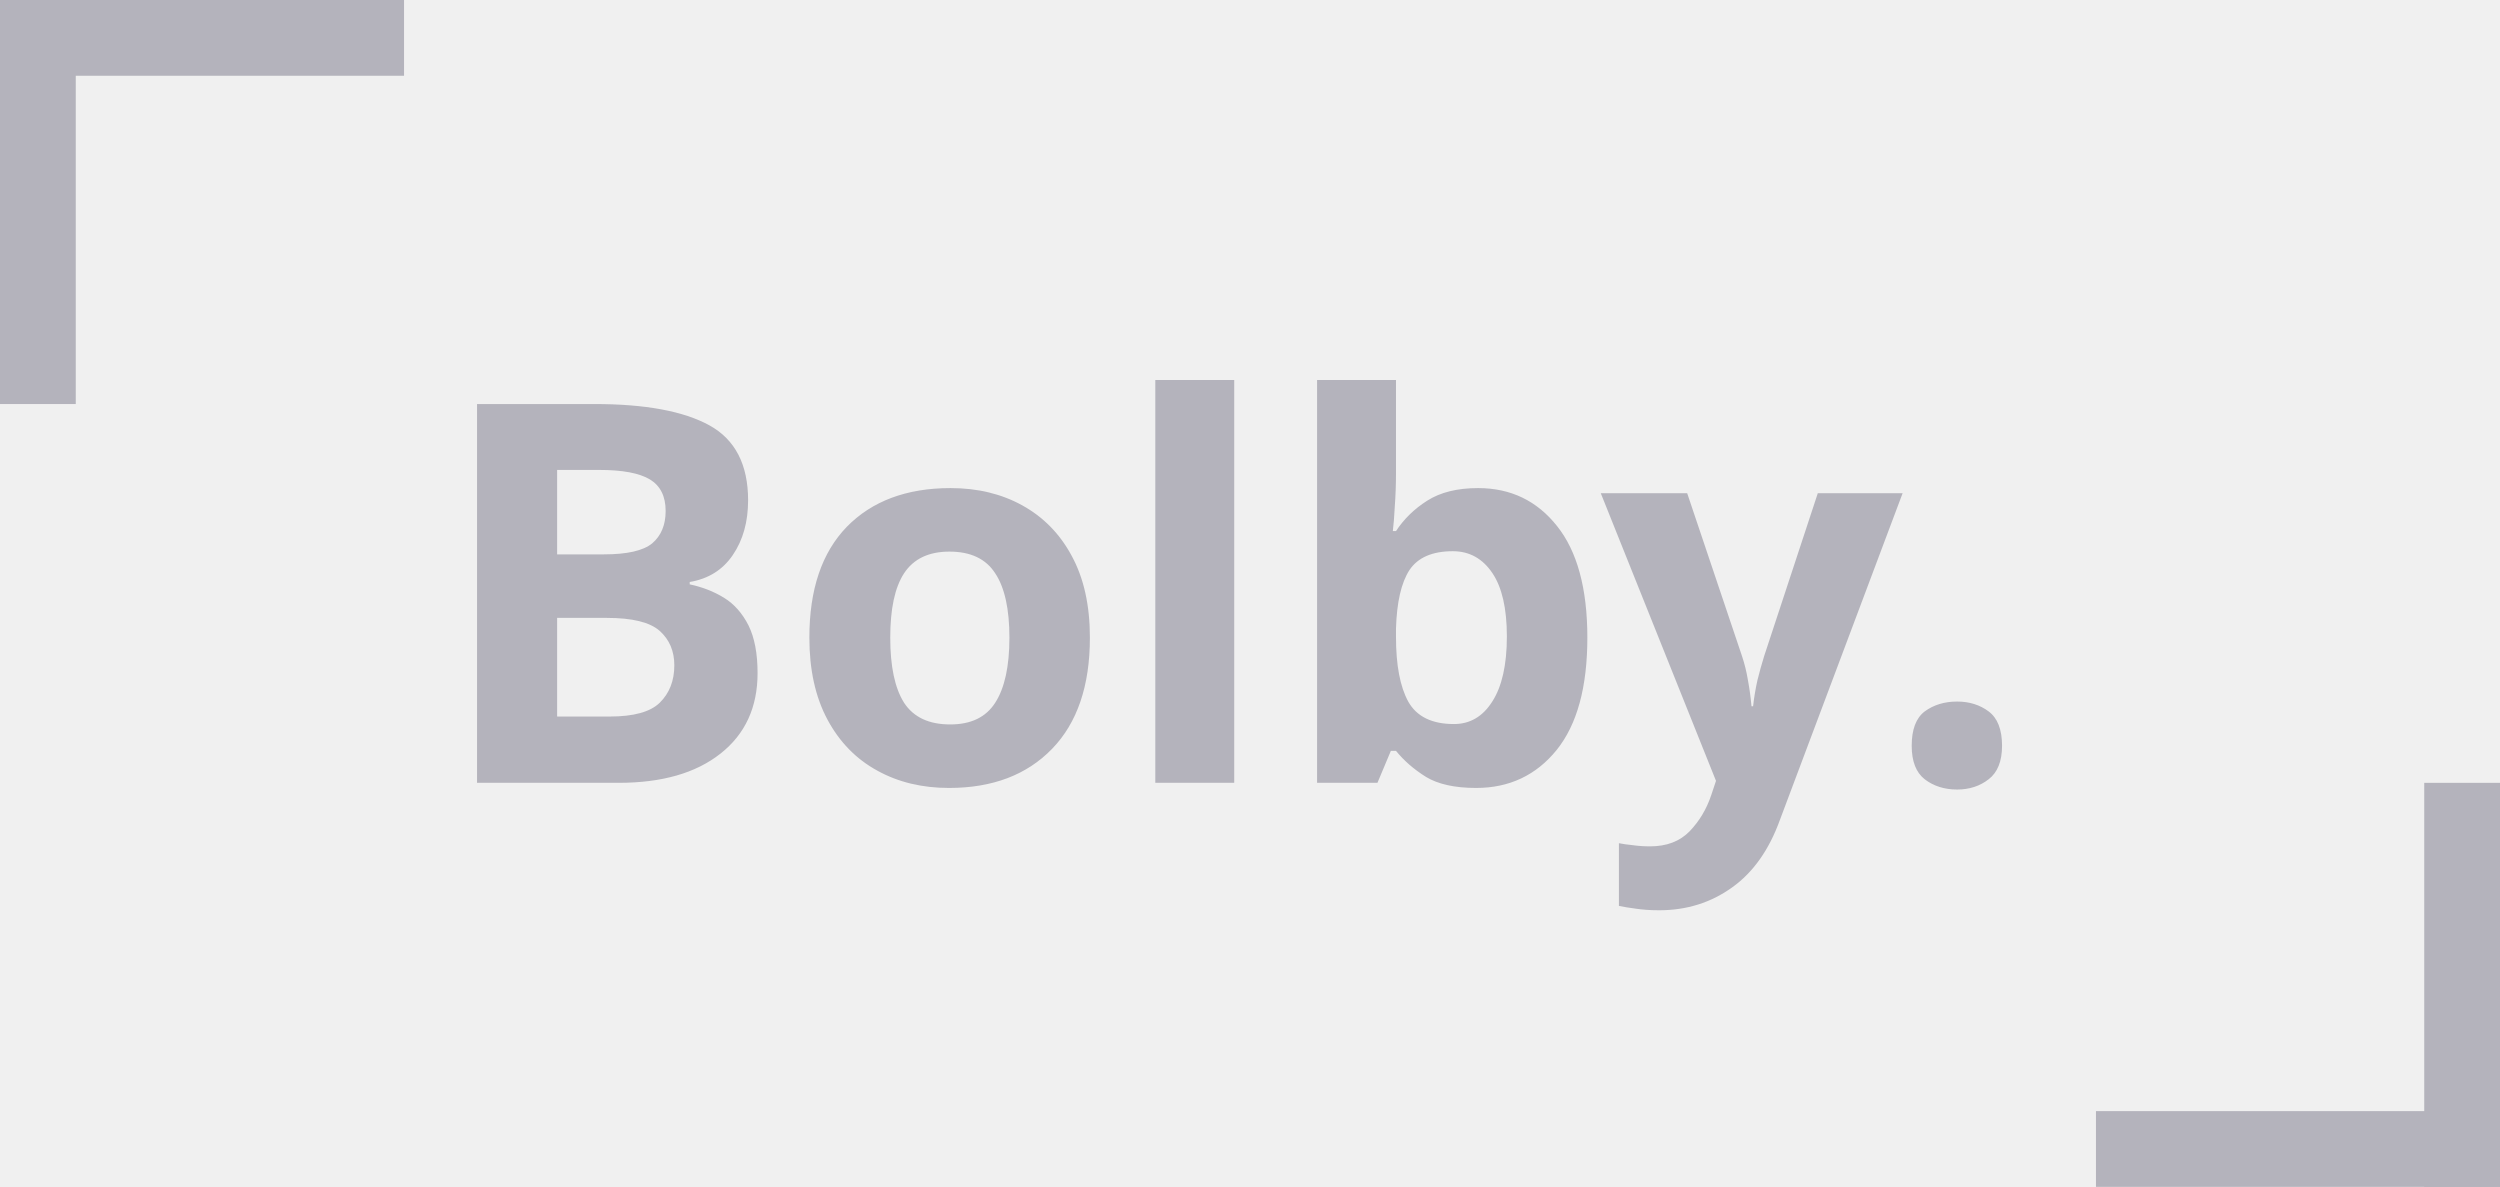
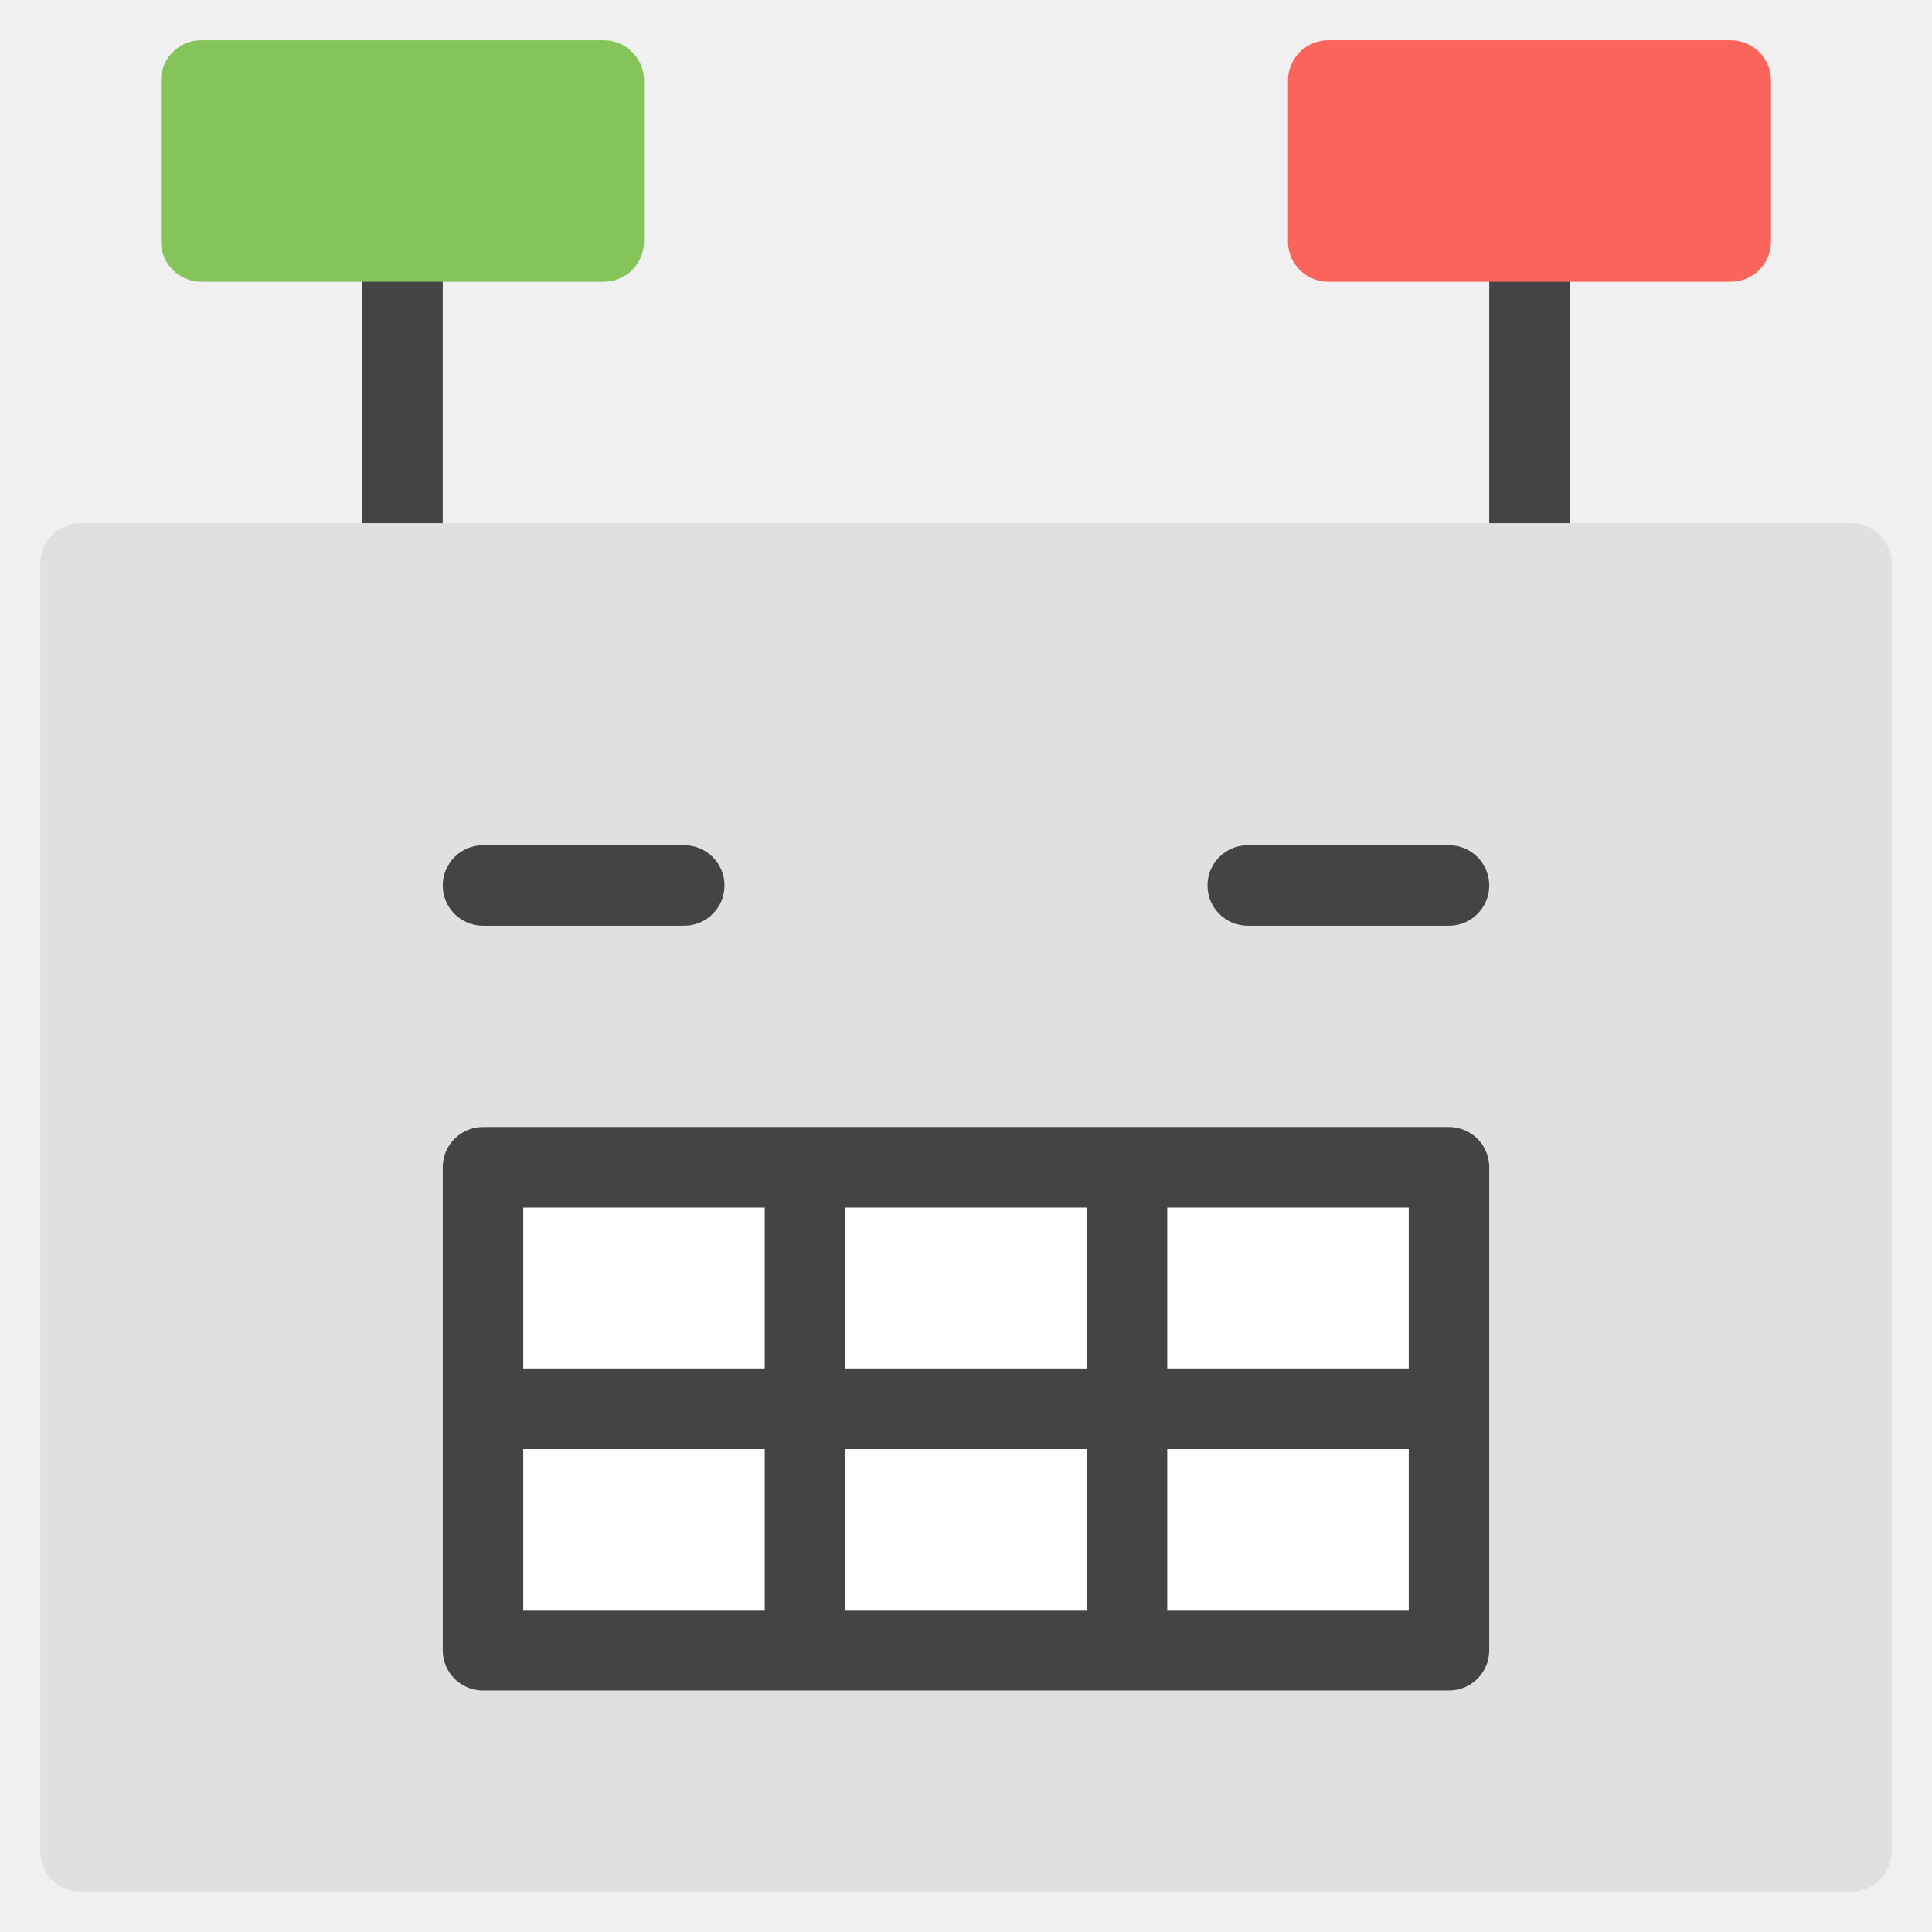
- <svg xmlns="http://www.w3.org/2000/svg" width="99px" height="47px" viewBox="0 0 99 47" version="1.1">
-   <g id="Personal-1-mixed" stroke="none" stroke-width="1" fill="none" fill-rule="evenodd" opacity="0.3">
-     <g transform="translate(-943, -5038)" fill="#282642" id="clients">
-       <g transform="translate(350, 4446)">
-         <g id="Group-5" transform="translate(59, 487)">
-           <g id="client-7" transform="translate(534, 105)">
-             <text id="Bolby." font-family="Poppins-Bold, Poppins" font-size="21" font-weight="bold">
-               <tspan x="17" y="31">Bolby.</tspan>
-             </text>
-             <rect id="Rectangle" x="0" y="0" width="16" height="3" />
-             <rect id="Rectangle-Copy-24" x="0" y="0" width="3" height="16" />
-             <rect id="Rectangle-Copy-23" x="83" y="44" width="16" height="3" />
-             <rect id="Rectangle-Copy-25" x="96" y="31" width="3" height="16" />
-           </g>
-         </g>
-       </g>
-     </g>
-   </g>
+ <svg xmlns="http://www.w3.org/2000/svg" width="800px" height="800px" viewBox="0 0 1024 1024" class="icon" version="1.1">
+   <path d="M213.333 320a21.333 21.333 0 0 1-21.333-21.333V128a21.333 21.333 0 1 1 42.667 0v170.667a21.333 21.333 0 0 1-21.333 21.333zM810.667 320a21.333 21.333 0 0 1-21.333-21.333V128a21.333 21.333 0 1 1 42.667 0v170.667a21.333 21.333 0 0 1-21.333 21.333z" fill="#444444" />
+   <path d="M981.333 1002.667H42.667a21.333 21.333 0 0 1-21.333-21.333V298.667a21.333 21.333 0 0 1 21.333-21.333h938.667a21.333 21.333 0 0 1 21.333 21.333v682.667a21.333 21.333 0 0 1-21.333 21.333z" fill="#E0E0E0" />
+   <path d="M320 149.333H106.667a21.333 21.333 0 0 1-21.333-21.333V42.667a21.333 21.333 0 0 1 21.333-21.333h213.333a21.333 21.333 0 0 1 21.333 21.333v85.333a21.333 21.333 0 0 1-21.333 21.333z" fill="#84C459" />
+   <path d="M917.333 149.333H704a21.333 21.333 0 0 1-21.333-21.333V42.667a21.333 21.333 0 0 1 21.333-21.333h213.333a21.333 21.333 0 0 1 21.333 21.333v85.333a21.333 21.333 0 0 1-21.333 21.333z" fill="#FA645A" />
+   <path d="M362.667 490.667h-106.667a21.333 21.333 0 1 1 0-42.667h106.667a21.333 21.333 0 1 1 0 42.667zM768 490.667h-106.667a21.333 21.333 0 1 1 0-42.667h106.667a21.333 21.333 0 1 1 0 42.667zM768 597.333H256a21.333 21.333 0 0 0-21.333 21.333v256a21.333 21.333 0 0 0 21.333 21.333h512a21.333 21.333 0 0 0 21.333-21.333V618.667a21.333 21.333 0 0 0-21.333-21.333z" fill="#444444" />
+   <path d="M277.333 640h128v85.333h-128zM448 640h128v85.333h-128zM618.667 640h128v85.333h-128zM277.333 768h128v85.333h-128zM448 768h128v85.333h-128zM618.667 768h128v85.333h-128z" fill="#FFFFFF" />
</svg>
